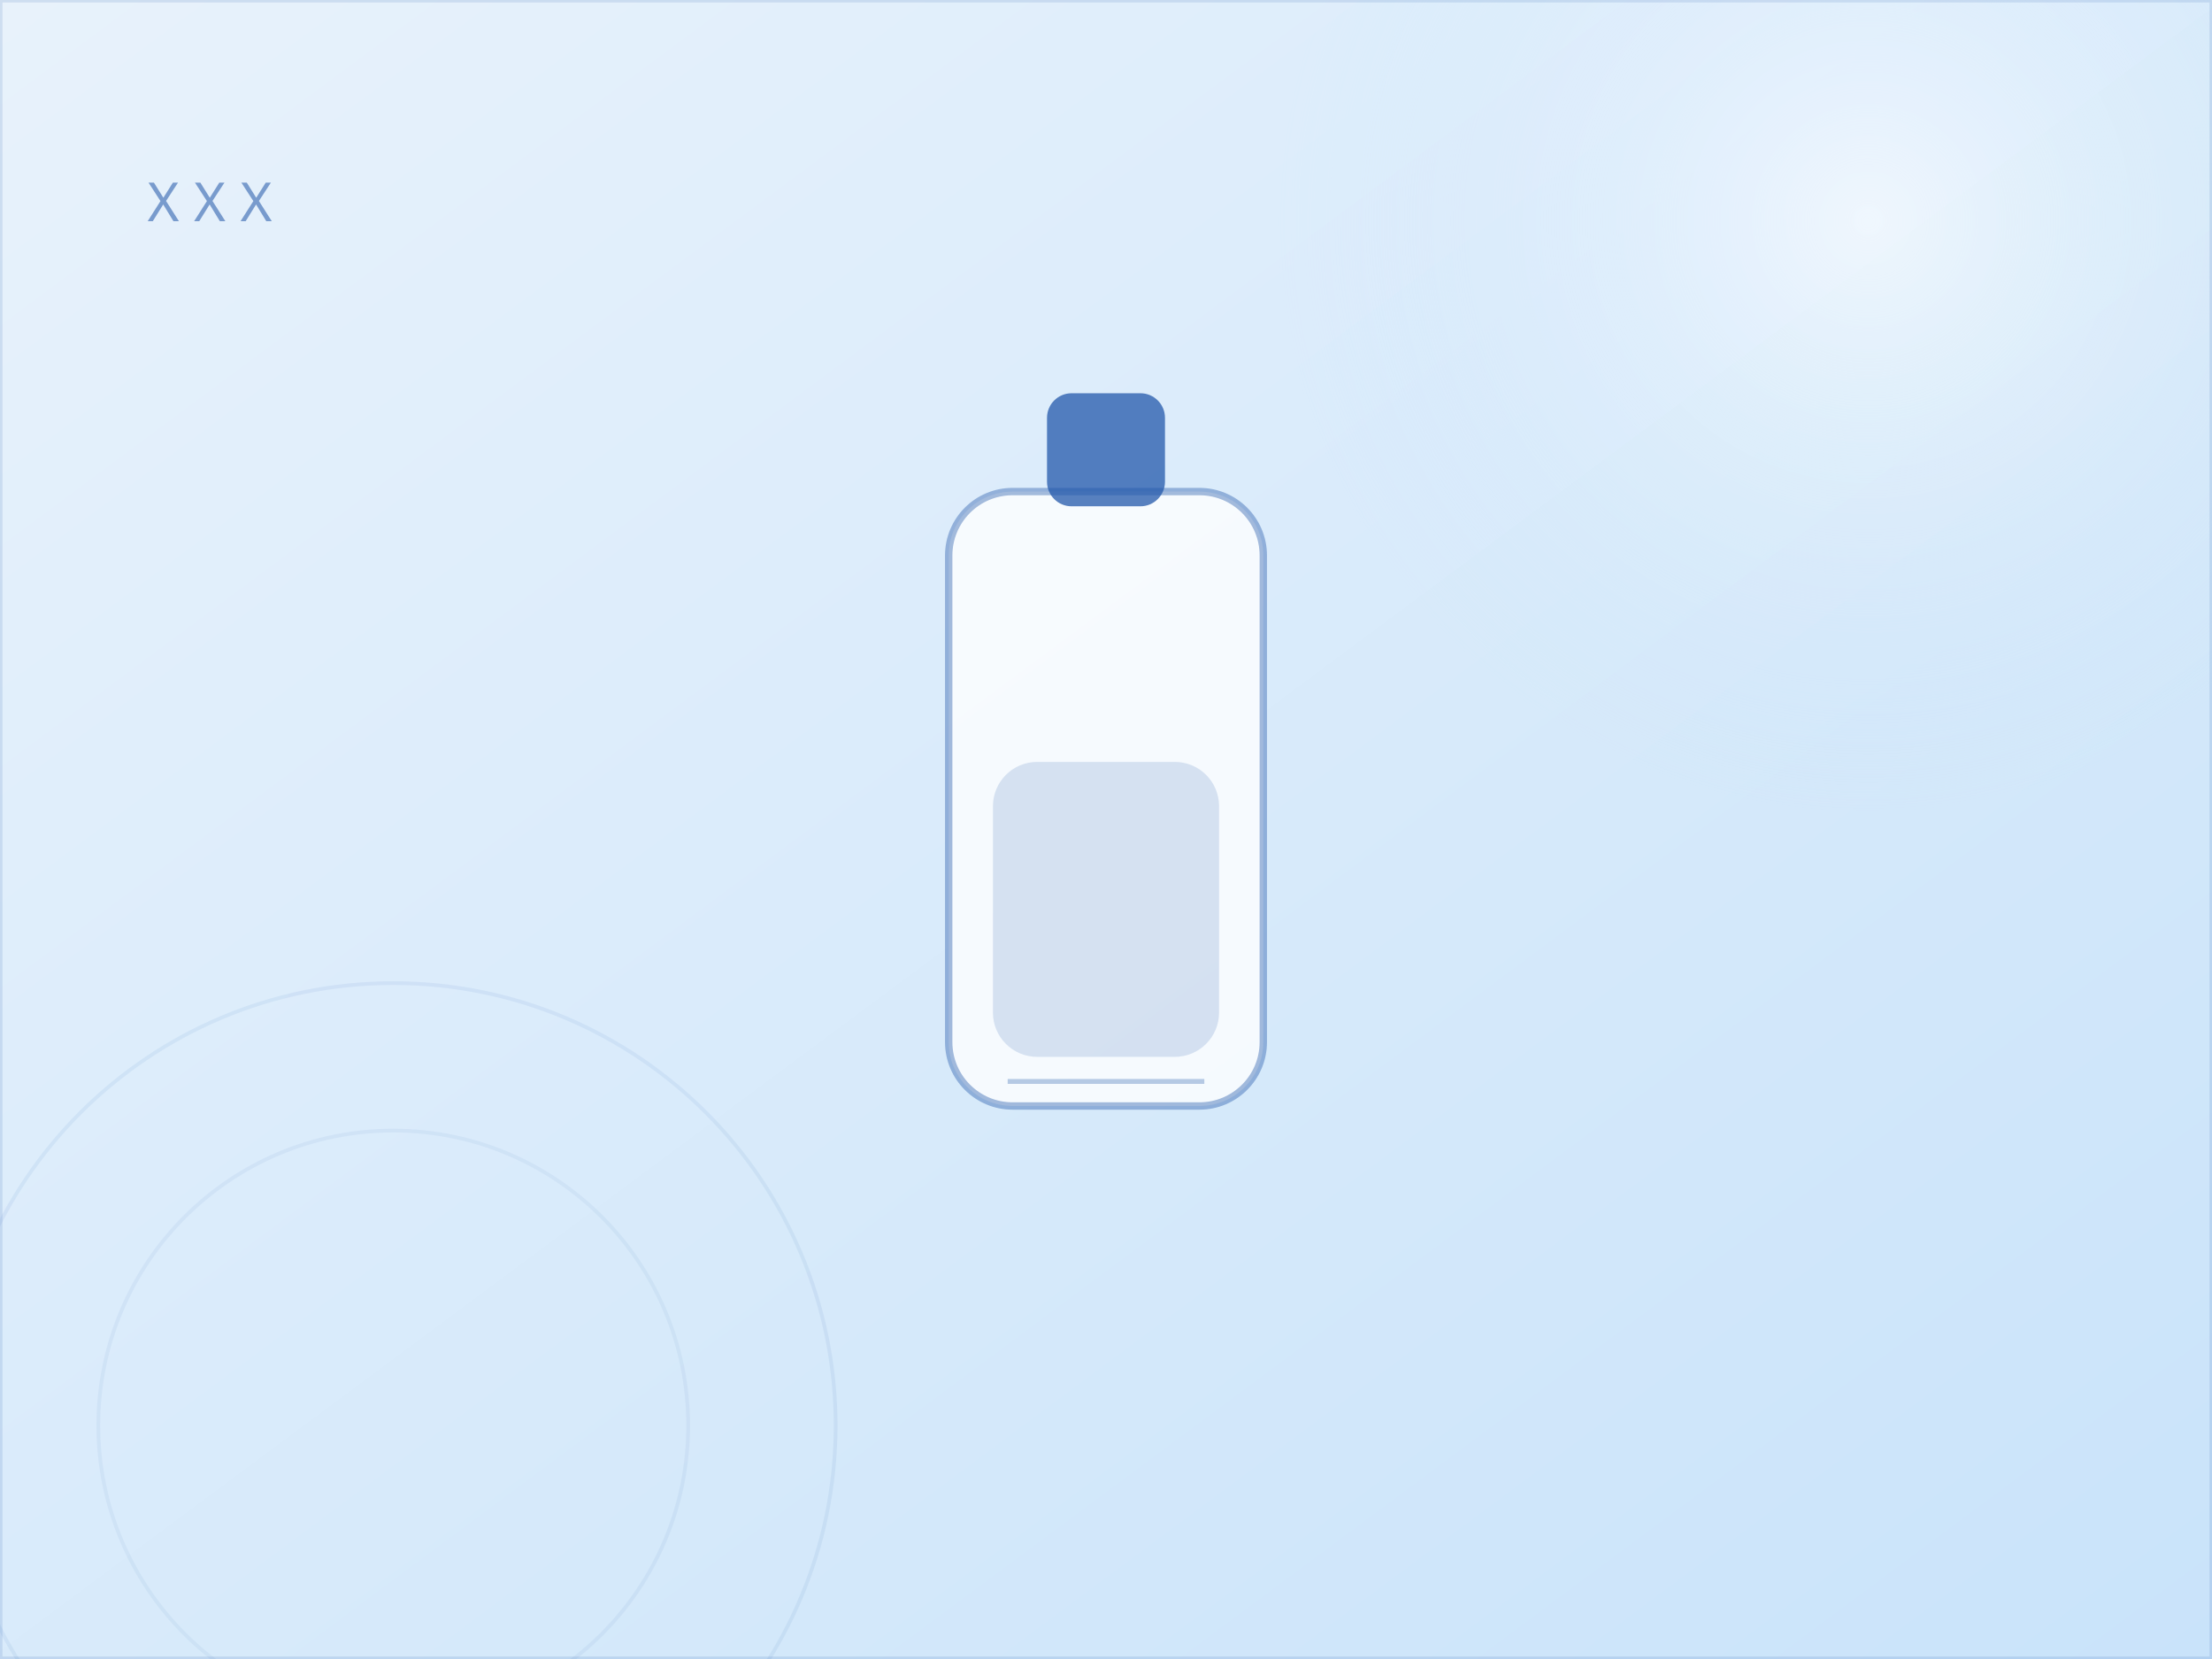
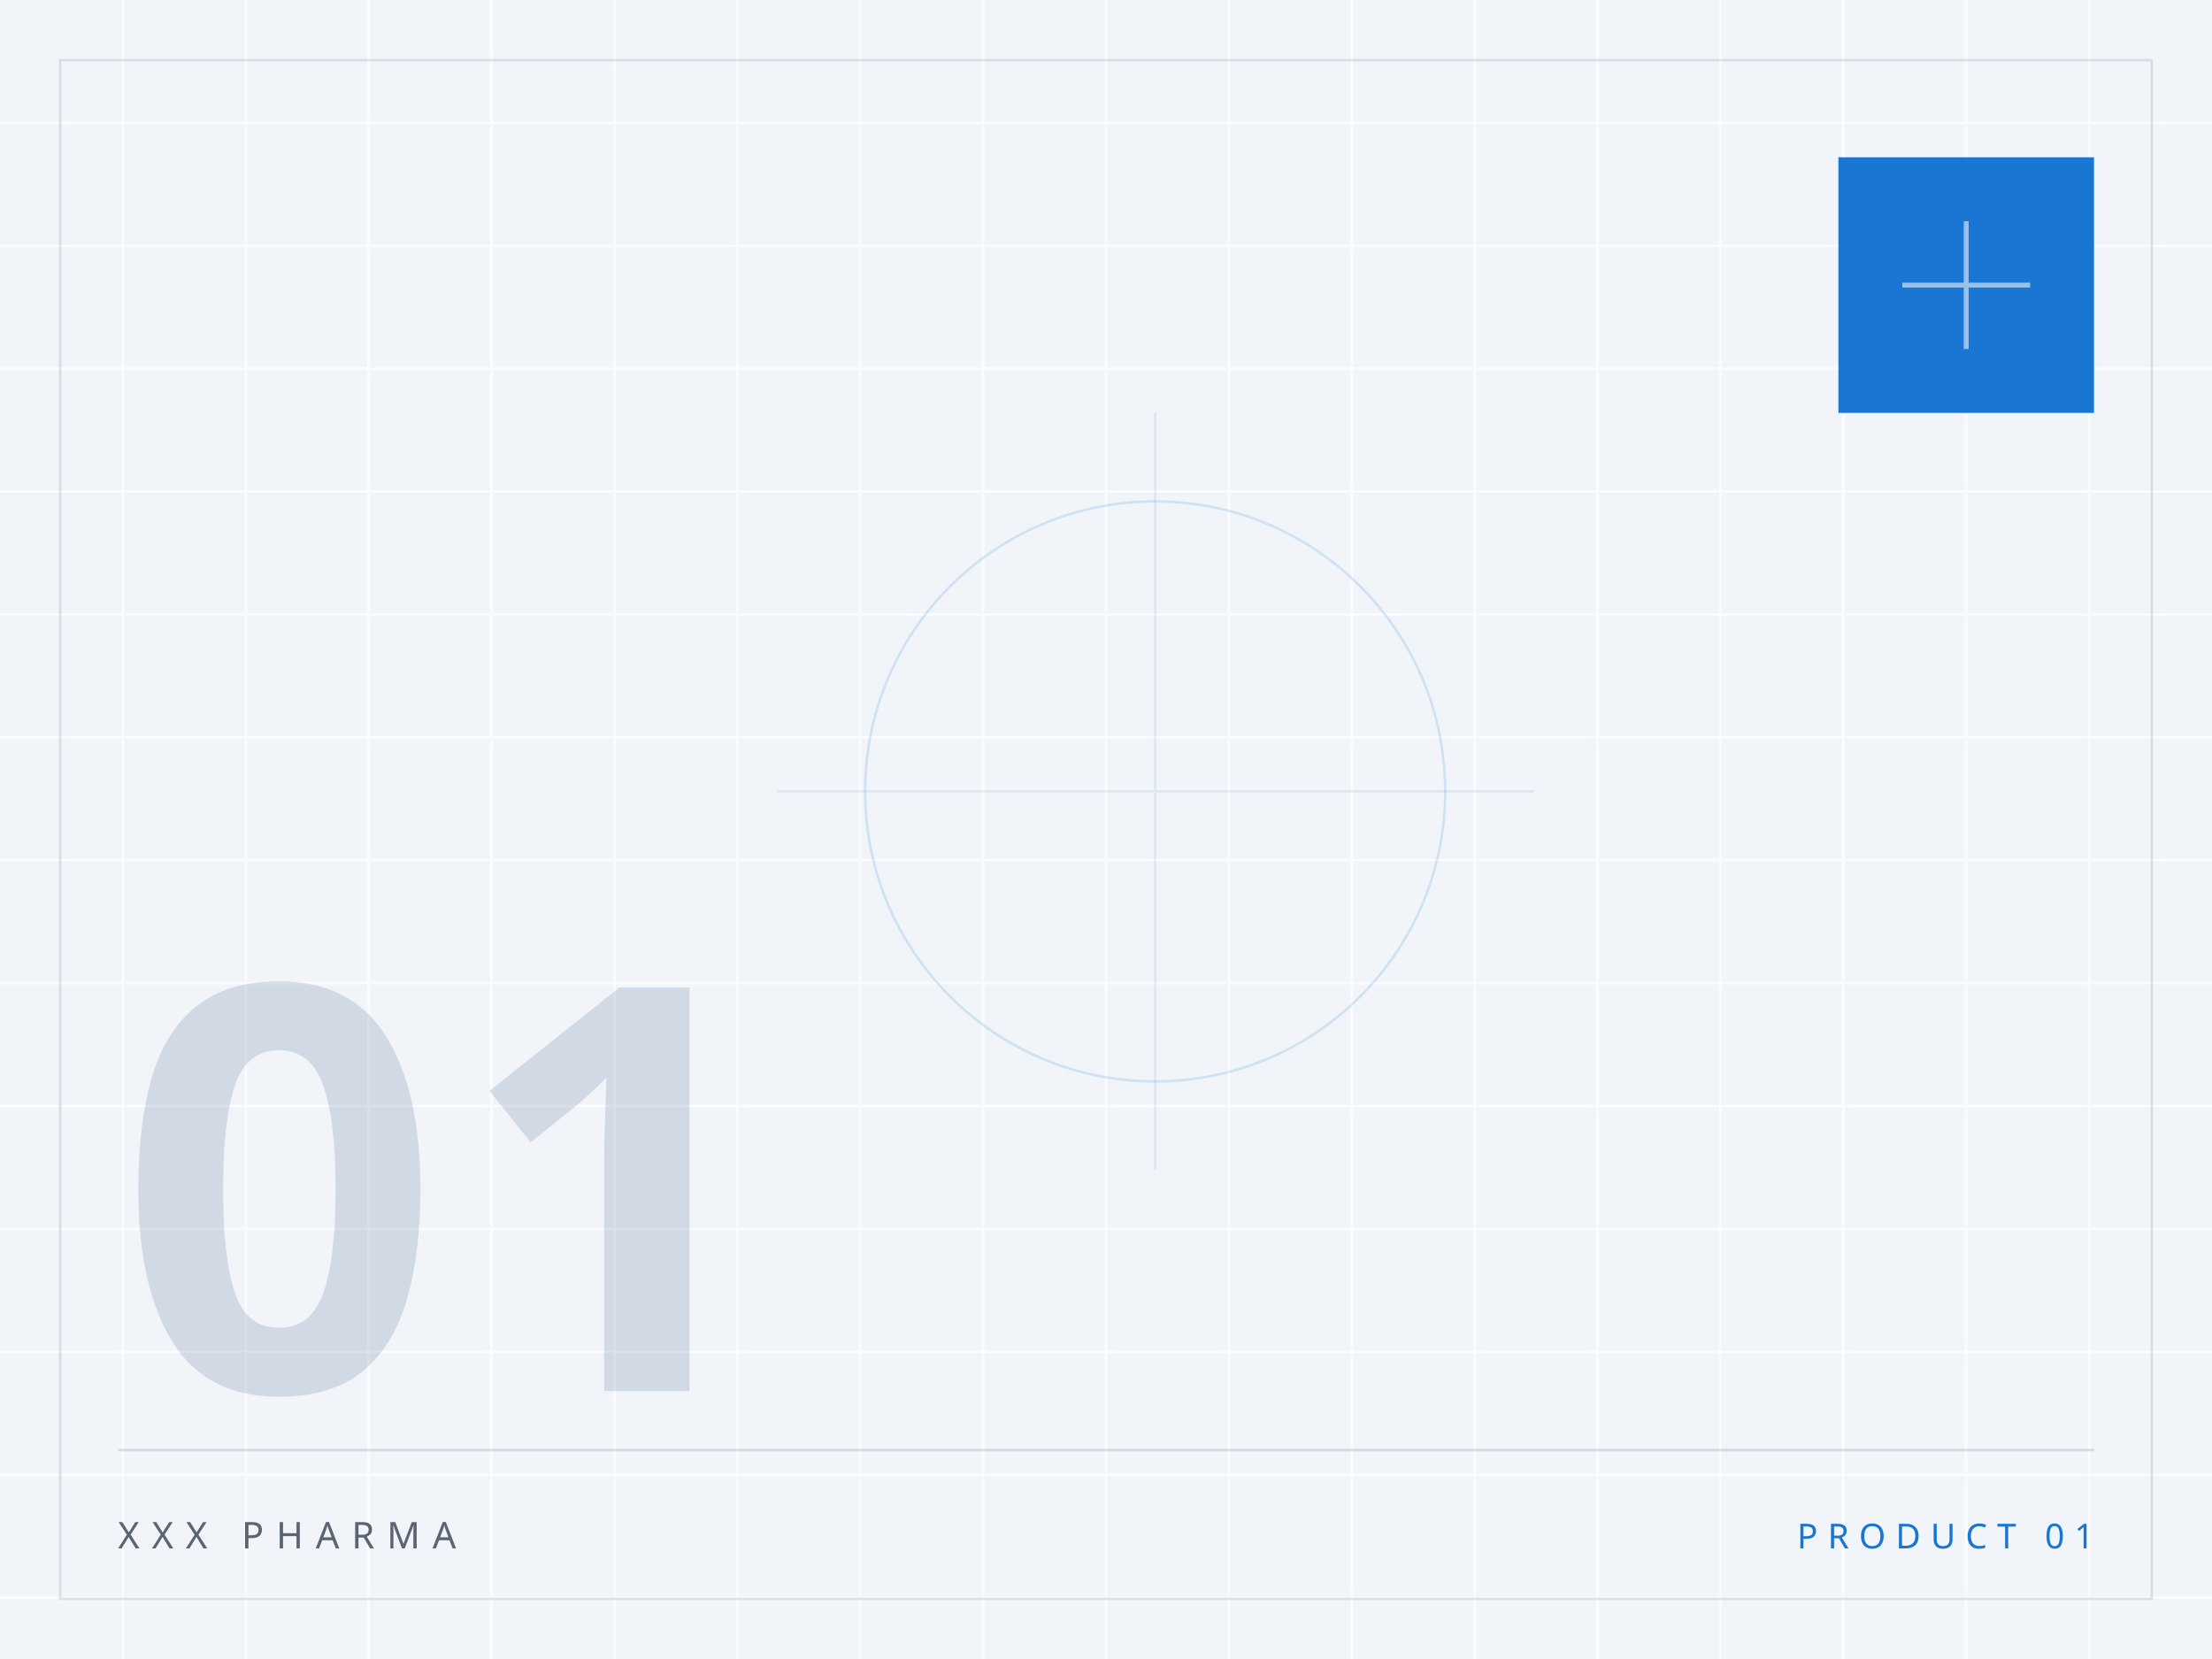
<svg xmlns="http://www.w3.org/2000/svg" viewBox="0 0 900 675" width="900" height="675" fill="none">
-   <defs>
-     <linearGradient id="bg" x1="0" y1="0" x2="1" y2="1">
-       <stop offset="0" stop-color="#e8f2fb" stop-opacity="1" />
-       <stop offset="1" stop-color="#c9e3fa" stop-opacity="1" />
-     </linearGradient>
-     <radialGradient id="halo" cx="50%" cy="50%" r="50%">
-       <stop offset="0" stop-color="#ffffff" stop-opacity="0.9" />
-       <stop offset="1" stop-color="#c9e3fa" stop-opacity="0" />
-     </radialGradient>
-   </defs>
-   <rect width="900" height="675" fill="url(#bg)" />
-   <circle cx="760" cy="90" r="240" fill="url(#halo)" />
-   <circle cx="160" cy="580" r="180" stroke="#0d47a1" stroke-opacity="0.1" stroke-width="1.5" />
-   <circle cx="160" cy="580" r="120" stroke="#0d47a1" stroke-opacity="0.08" stroke-width="1.5" />
-   <rect x="0" y="0" width="900" height="675" fill="url(#bg)" opacity="0.35" />
-   <g opacity="0.9">
-     <g transform="translate(450 350)">
-       <rect x="-64" y="-150" width="128" height="250" rx="26" fill="#fff" opacity="0.85" />
-       <rect x="-64" y="-150" width="128" height="250" rx="26" stroke="#0d47a1" stroke-opacity="0.4" stroke-width="3" />
-       <rect x="-24" y="-190" width="48" height="46" rx="10" fill="#0d47a1" opacity="0.75" />
-       <rect x="-46" y="-40" width="92" height="120" rx="18" fill="#0d47a1" opacity="0.16" />
-       <path d="M-40 90 h80" stroke="#0d47a1" stroke-opacity="0.3" stroke-width="2" />
-     </g>
-   </g>
-   <text x="60" y="90" fill="#0d47a1" fill-opacity="0.5" font-family="Outfit, Segoe UI, sans-serif" font-size="22" letter-spacing="6">XXX</text>
-   <rect x="0.5" y="0.5" width="899" height="674" stroke="#0d47a1" stroke-opacity="0.12" />
+   <rect width="900" height="675" fill="#f1f5fa" />
+   <path d="M50 0V675 M100 0V675 M150 0V675 M200 0V675 M250 0V675 M300 0V675 M350 0V675 M400 0V675 M450 0V675 M500 0V675 M550 0V675 M600 0V675 M650 0V675 M700 0V675 M750 0V675 M800 0V675 M850 0V675 M0 50H900 M0 100H900 M0 150H900 M0 200H900 M0 250H900 M0 300H900 M0 350H900 M0 400H900 M0 450H900 M0 500H900 M0 550H900 M0 600H900 M0 650H900" stroke="#ffffff" stroke-opacity="0.72" stroke-width="1" />
+   <rect x="24.5" y="24.5" width="851" height="626" stroke="#0b2c56" stroke-opacity="0.12" />
+   <circle cx="470" cy="322" r="118" stroke="#1976d2" stroke-opacity="0.16" stroke-width="1" />
+   <path d="M470 168V476 M316 322H624" stroke="#1976d2" stroke-opacity="0.1" stroke-width="1" />
+   <rect x="748" y="64" width="104" height="104" fill="#1976d2" />
+   <path d="M774 116H826 M800 90V142" stroke="#ffffff" stroke-opacity="0.55" stroke-width="2" />
+   <text x="48" y="566" fill="#0b2c56" fill-opacity="0.14" font-family="Outfit, 'Noto Sans SC', 'Segoe UI', sans-serif" font-size="230" font-weight="600" letter-spacing="6">01</text>
+   <path d="M48 590H852" stroke="#0b2c56" stroke-opacity="0.14" stroke-width="1" />
+   <text x="48" y="630" fill="#5b6472" font-family="Outfit, 'Noto Sans SC', 'Segoe UI', sans-serif" font-size="15" letter-spacing="5">XXX PHARMA</text>
+   <text x="852" y="630" text-anchor="end" fill="#1976d2" font-family="Outfit, 'Noto Sans SC', 'Segoe UI', sans-serif" font-size="14" letter-spacing="4">PRODUCT 01</text>
</svg>
